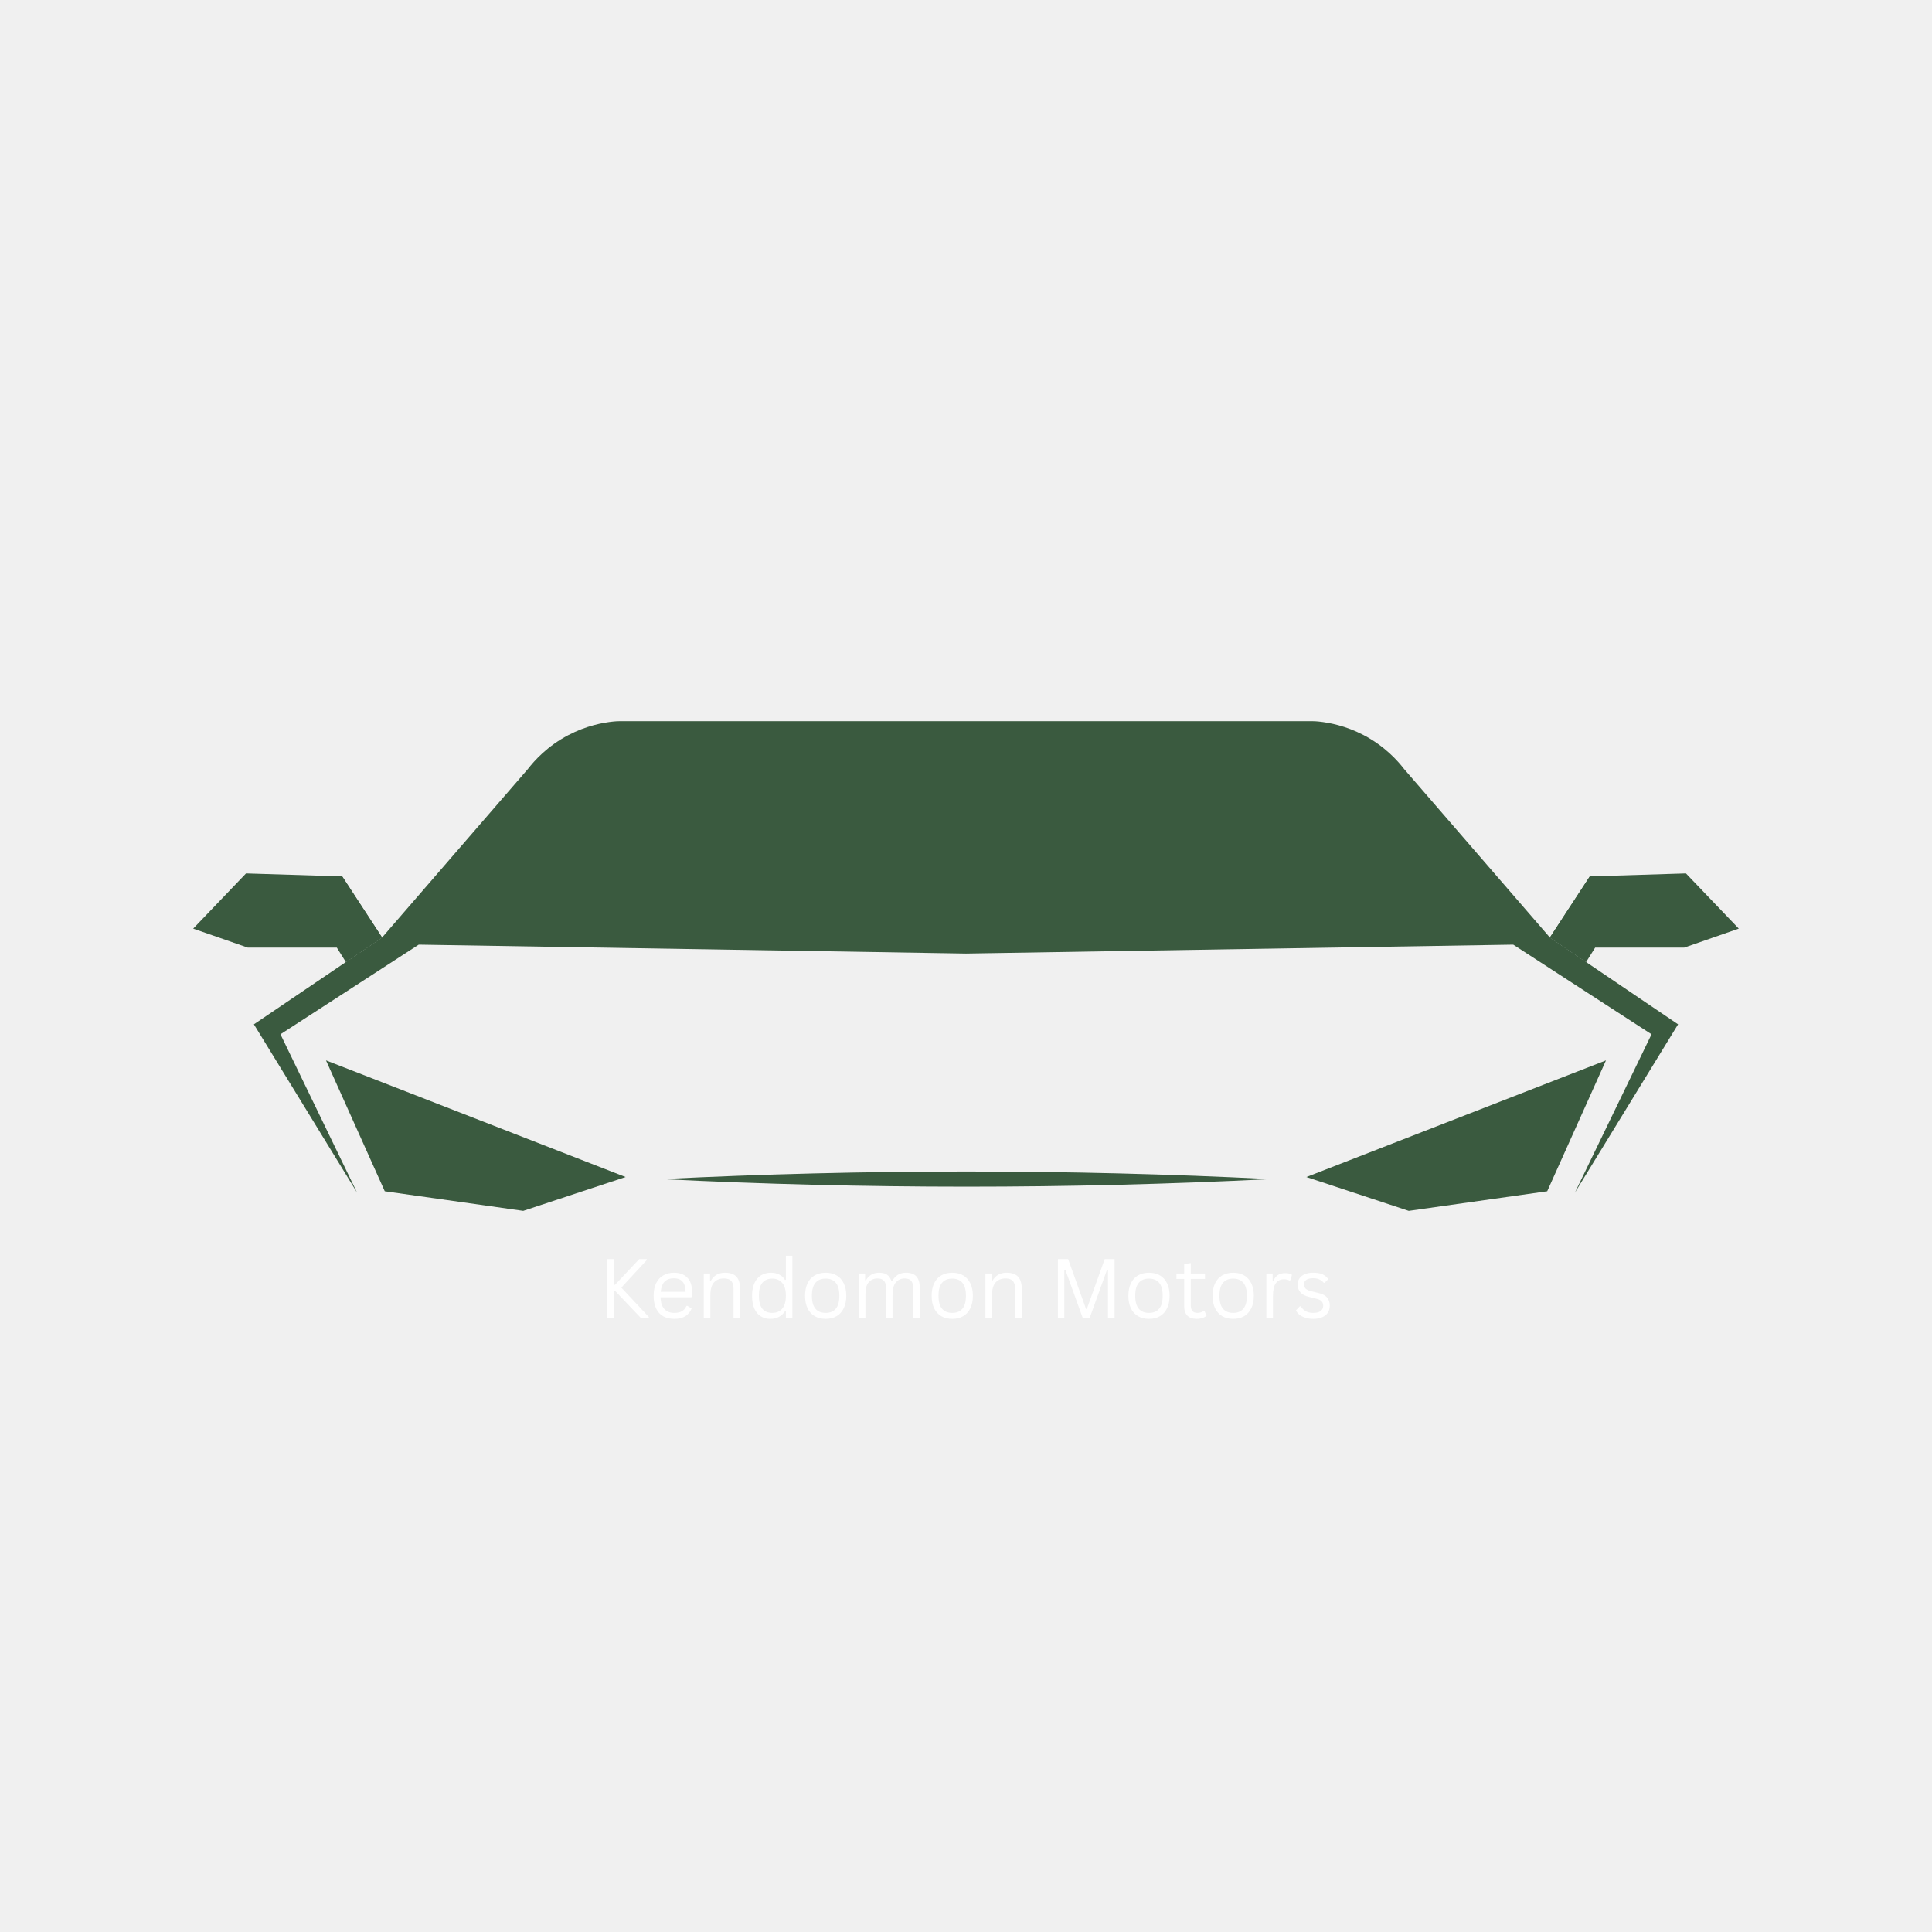
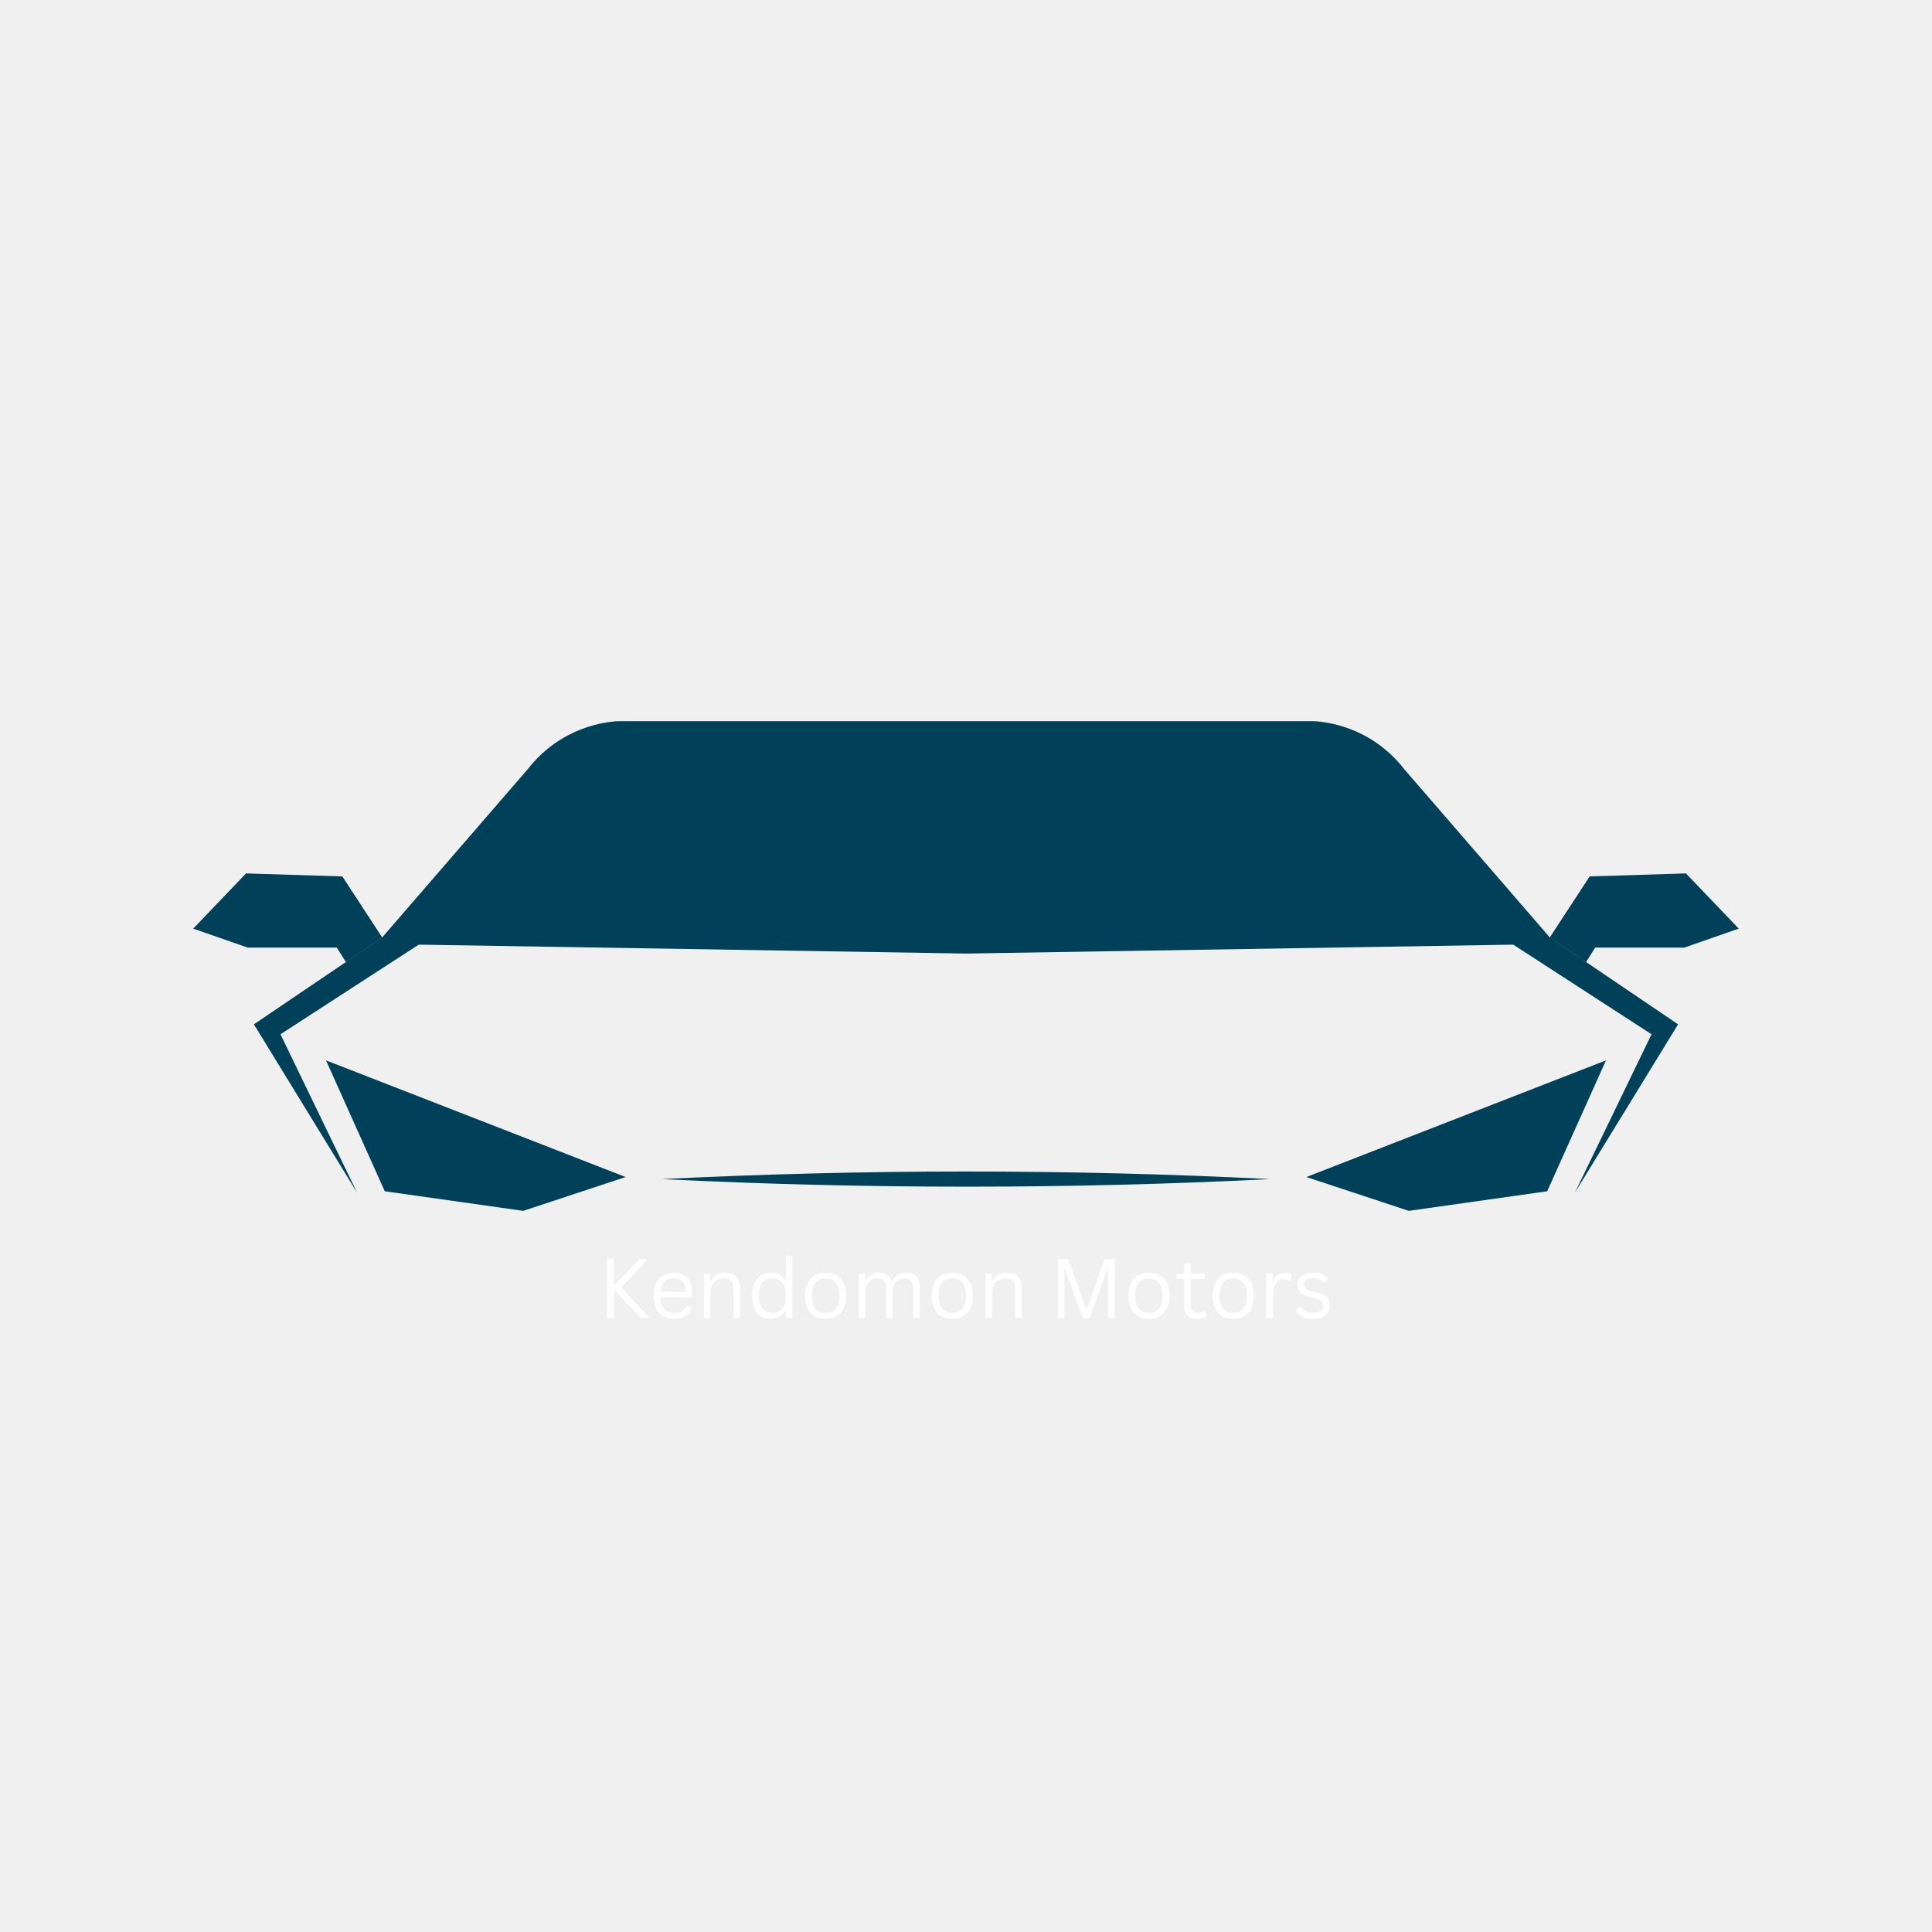
<svg xmlns="http://www.w3.org/2000/svg" version="1.1" width="500" height="500">
  <svg width="500" zoomAndPan="magnify" viewBox="0 0 375 375" height="500" preserveAspectRatio="xMidYMid meet" version="1.0">
    <defs>
      <g />
      <clipPath id="SvgjsClipPath1009">
        <path d="M 63 205 L 122 205 L 122 235.125 L 63 235.125 Z M 63 205 " clip-rule="nonzero" />
      </clipPath>
      <clipPath id="SvgjsClipPath1008">
        <path d="M 49 139.875 L 326 139.875 L 326 232 L 49 232 Z M 49 139.875 " clip-rule="nonzero" />
      </clipPath>
      <clipPath id="SvgjsClipPath1007">
        <path d="M 37.5 169 L 75 169 L 75 187 L 37.5 187 Z M 37.5 169 " clip-rule="nonzero" />
      </clipPath>
      <clipPath id="SvgjsClipPath1006">
        <path d="M 253 205 L 312 205 L 312 235.125 L 253 235.125 Z M 253 205 " clip-rule="nonzero" />
      </clipPath>
      <clipPath id="SvgjsClipPath1005">
        <path d="M 300 169 L 337.5 169 L 337.5 187 L 300 187 Z M 300 169 " clip-rule="nonzero" />
      </clipPath>
    </defs>
    <g clip-path="url(#ffaf1c1ca0)">
-       <path fill="#3a5a3f" d="M 63.277 205.82 L 74.684 231.223 L 101.555 235.027 L 121.43 228.461 Z M 63.277 205.82 " fill-opacity="1" fill-rule="nonzero" />
+       <path fill="#00415A" d="M 63.277 205.82 L 74.684 231.223 L 101.555 235.027 L 121.43 228.461 Z M 63.277 205.82 " fill-opacity="1" fill-rule="nonzero" />
    </g>
    <g clip-path="url(#9f0b6da479)">
-       <path fill="#3a5a3f" d="M 305.684 231.496 L 320.562 200.75 L 293.719 183.355 L 187.5 185.086 L 81.277 183.355 L 54.438 200.75 L 69.312 231.496 L 49.281 198.82 L 74.164 181.973 L 102.422 149.312 C 103.707 147.648 106.23 144.828 110.309 142.688 C 113.77 140.875 116.973 140.258 119.09 140.043 C 119.492 140 119.895 139.98 120.297 139.98 L 254.699 139.98 C 255.102 139.98 255.504 140 255.91 140.043 C 258.023 140.258 261.23 140.875 264.688 142.688 C 268.766 144.828 271.289 147.645 272.574 149.312 L 300.832 181.973 L 325.715 198.82 Z M 305.684 231.496 " fill-opacity="1" fill-rule="nonzero" />
+       <path fill="#00415A" d="M 305.684 231.496 L 320.562 200.75 L 293.719 183.355 L 187.5 185.086 L 81.277 183.355 L 54.438 200.75 L 69.312 231.496 L 49.281 198.82 L 74.164 181.973 L 102.422 149.312 C 103.707 147.648 106.23 144.828 110.309 142.688 C 113.77 140.875 116.973 140.258 119.09 140.043 C 119.492 140 119.895 139.98 120.297 139.98 L 254.699 139.98 C 255.102 139.98 255.504 140 255.91 140.043 C 258.023 140.258 261.23 140.875 264.688 142.688 C 268.766 144.828 271.289 147.645 272.574 149.312 L 300.832 181.973 L 325.715 198.82 Z M 305.684 231.496 " fill-opacity="1" fill-rule="nonzero" />
    </g>
    <g clip-path="url(#fc5da5cbaa)">
-       <path fill="#3a5a3f" d="M 74.164 181.973 L 66.418 170.109 L 47.754 169.531 L 37.5 180.246 L 48.098 183.934 L 65.379 183.934 L 67.133 186.734 Z M 74.164 181.973 " fill-opacity="1" fill-rule="nonzero" />
+       <path fill="#00415A" d="M 74.164 181.973 L 66.418 170.109 L 47.754 169.531 L 37.5 180.246 L 48.098 183.934 L 65.379 183.934 L 67.133 186.734 Z M 74.164 181.973 " fill-opacity="1" fill-rule="nonzero" />
    </g>
-     <path fill="#3a5a3f" d="M 67.133 186.734 L 74.164 181.973 L 66.418 170.109 " fill-opacity="1" fill-rule="nonzero" />
+     <path fill="#00415A" d="M 67.133 186.734 L 74.164 181.973 L 66.418 170.109 " fill-opacity="1" fill-rule="nonzero" />
    <g clip-path="url(#cf570093c4)">
-       <path fill="#3a5a3f" d="M 311.719 205.82 L 300.312 231.223 L 273.441 235.027 L 253.57 228.461 Z M 311.719 205.82 " fill-opacity="1" fill-rule="nonzero" />
+       <path fill="#00415A" d="M 311.719 205.82 L 300.312 231.223 L 273.441 235.027 L 253.57 228.461 Z M 311.719 205.82 " fill-opacity="1" fill-rule="nonzero" />
    </g>
    <g clip-path="url(#f5552902f6)">
-       <path fill="#3a5a3f" d="M 300.832 181.973 L 308.582 170.109 L 327.242 169.531 L 337.496 180.246 L 326.898 183.934 L 309.617 183.934 L 307.863 186.734 Z M 300.832 181.973 " fill-opacity="1" fill-rule="nonzero" />
+       <path fill="#00415A" d="M 300.832 181.973 L 308.582 170.109 L 327.242 169.531 L 337.496 180.246 L 326.898 183.934 L 309.617 183.934 L 307.863 186.734 Z M 300.832 181.973 " fill-opacity="1" fill-rule="nonzero" />
    </g>
-     <path fill="#3a5a3f" d="M 307.863 186.734 L 300.832 181.973 L 308.582 170.109 " fill-opacity="1" fill-rule="nonzero" />
-     <path fill="#3a5a3f" d="M 128.457 228.863 C 167.625 226.906 207.371 226.891 246.539 228.863 C 207.371 230.832 167.625 230.816 128.457 228.863 Z M 128.457 228.863 " fill-opacity="1" fill-rule="nonzero" />
+     <path fill="#00415A" d="M 307.863 186.734 L 300.832 181.973 L 308.582 170.109 " fill-opacity="1" fill-rule="nonzero" />
+     <path fill="#00415A" d="M 128.457 228.863 C 167.625 226.906 207.371 226.891 246.539 228.863 C 207.371 230.832 167.625 230.816 128.457 228.863 Z M 128.457 228.863 " fill-opacity="1" fill-rule="nonzero" />
    <g fill="#ffffff" fill-opacity="1">
      <g transform="translate(116.0684, 255.8165)">
        <g>
          <path d="M 1.734 0 L 1.734 -11.422 L 3.078 -11.422 L 3.078 -6.438 L 3.312 -6.438 L 8 -11.422 L 9.469 -11.422 L 9.469 -11.234 L 4.531 -5.891 L 9.859 -0.203 L 9.859 0 L 8.328 0 L 3.312 -5.266 L 3.078 -5.266 L 3.078 0 Z M 1.734 0 " />
        </g>
      </g>
    </g>
    <g fill="#ffffff" fill-opacity="1">
      <g transform="translate(125.9175, 255.8165)">
        <g>
          <path d="M 8.219 -4.016 L 2.297 -4.016 C 2.328 -2.973 2.578 -2.207 3.047 -1.719 C 3.516 -1.227 4.156 -0.984 4.969 -0.984 C 5.582 -0.984 6.078 -1.094 6.453 -1.312 C 6.828 -1.531 7.117 -1.875 7.328 -2.344 L 7.5 -2.344 L 8.328 -1.844 C 8.078 -1.219 7.676 -0.723 7.125 -0.359 C 6.57 -0.004 5.852 0.172 4.969 0.172 C 4.133 0.172 3.414 0.004 2.812 -0.328 C 2.219 -0.66 1.758 -1.16 1.438 -1.828 C 1.113 -2.492 0.953 -3.32 0.953 -4.312 C 0.953 -5.289 1.117 -6.113 1.453 -6.781 C 1.797 -7.457 2.266 -7.957 2.859 -8.281 C 3.453 -8.613 4.129 -8.781 4.891 -8.781 C 5.992 -8.781 6.852 -8.469 7.469 -7.844 C 8.094 -7.227 8.406 -6.305 8.406 -5.078 C 8.406 -4.598 8.395 -4.273 8.375 -4.109 Z M 7.156 -5.078 C 7.133 -5.992 6.93 -6.66 6.547 -7.078 C 6.16 -7.492 5.609 -7.703 4.891 -7.703 C 4.129 -7.703 3.535 -7.492 3.109 -7.078 C 2.68 -6.66 2.422 -5.992 2.328 -5.078 Z M 7.156 -5.078 " />
        </g>
      </g>
    </g>
    <g fill="#ffffff" fill-opacity="1">
      <g transform="translate(135.1028, 255.8165)">
        <g>
          <path d="M 1.5 0 L 1.5 -8.625 L 2.719 -8.625 L 2.719 -7.266 L 2.875 -7.234 C 3.164 -7.734 3.531 -8.113 3.969 -8.375 C 4.414 -8.645 4.961 -8.781 5.609 -8.781 C 6.641 -8.781 7.391 -8.516 7.859 -7.984 C 8.328 -7.461 8.562 -6.648 8.562 -5.547 L 8.562 0 L 7.281 0 L 7.281 -5.516 C 7.281 -6.035 7.211 -6.453 7.078 -6.766 C 6.953 -7.086 6.75 -7.316 6.469 -7.453 C 6.188 -7.598 5.82 -7.672 5.375 -7.672 C 4.594 -7.672 3.961 -7.414 3.484 -6.906 C 3.016 -6.395 2.781 -5.566 2.781 -4.422 L 2.781 0 Z M 1.5 0 " />
        </g>
      </g>
    </g>
    <g fill="#ffffff" fill-opacity="1">
      <g transform="translate(145.0222, 255.8165)">
        <g>
          <path d="M 4.469 0.172 C 3.781 0.172 3.172 0.004 2.641 -0.328 C 2.109 -0.66 1.691 -1.16 1.391 -1.828 C 1.098 -2.492 0.953 -3.32 0.953 -4.312 C 0.953 -5.289 1.109 -6.113 1.422 -6.781 C 1.734 -7.457 2.16 -7.957 2.703 -8.281 C 3.254 -8.613 3.895 -8.781 4.625 -8.781 C 5.195 -8.781 5.711 -8.672 6.172 -8.453 C 6.629 -8.242 7.02 -7.891 7.344 -7.391 L 7.516 -7.422 L 7.516 -12.078 L 8.781 -12.078 L 8.781 0 L 7.516 0 L 7.516 -1.266 L 7.344 -1.297 C 7.062 -0.867 6.68 -0.516 6.203 -0.234 C 5.723 0.035 5.145 0.172 4.469 0.172 Z M 4.875 -0.984 C 5.676 -0.984 6.316 -1.254 6.797 -1.797 C 7.273 -2.348 7.516 -3.188 7.516 -4.312 C 7.516 -5.438 7.273 -6.27 6.797 -6.812 C 6.316 -7.363 5.676 -7.641 4.875 -7.641 C 4.039 -7.641 3.398 -7.367 2.953 -6.828 C 2.504 -6.297 2.281 -5.457 2.281 -4.312 C 2.281 -2.094 3.145 -0.984 4.875 -0.984 Z M 4.875 -0.984 " />
        </g>
      </g>
    </g>
    <g fill="#ffffff" fill-opacity="1">
      <g transform="translate(155.3088, 255.8165)">
        <g>
          <path d="M 4.953 0.172 C 4.141 0.172 3.43 0 2.828 -0.344 C 2.223 -0.695 1.758 -1.207 1.438 -1.875 C 1.113 -2.539 0.953 -3.352 0.953 -4.312 C 0.953 -5.258 1.113 -6.066 1.438 -6.734 C 1.758 -7.41 2.223 -7.922 2.828 -8.266 C 3.43 -8.609 4.141 -8.781 4.953 -8.781 C 5.766 -8.781 6.469 -8.609 7.062 -8.266 C 7.664 -7.922 8.129 -7.41 8.453 -6.734 C 8.785 -6.066 8.953 -5.258 8.953 -4.312 C 8.953 -3.352 8.785 -2.539 8.453 -1.875 C 8.129 -1.207 7.664 -0.695 7.062 -0.344 C 6.469 0 5.766 0.172 4.953 0.172 Z M 4.953 -0.984 C 5.805 -0.984 6.461 -1.254 6.922 -1.797 C 7.379 -2.336 7.609 -3.176 7.609 -4.312 C 7.609 -5.445 7.379 -6.285 6.922 -6.828 C 6.461 -7.367 5.805 -7.641 4.953 -7.641 C 4.086 -7.641 3.426 -7.367 2.969 -6.828 C 2.508 -6.285 2.281 -5.445 2.281 -4.312 C 2.281 -3.176 2.508 -2.336 2.969 -1.797 C 3.426 -1.254 4.086 -0.984 4.953 -0.984 Z M 4.953 -0.984 " />
        </g>
      </g>
    </g>
    <g fill="#ffffff" fill-opacity="1">
      <g transform="translate(165.197, 255.8165)">
        <g>
          <path d="M 1.5 0 L 1.5 -8.625 L 2.719 -8.625 L 2.719 -7.344 L 2.875 -7.312 C 3.164 -7.801 3.52 -8.164 3.938 -8.406 C 4.352 -8.656 4.848 -8.781 5.422 -8.781 C 6.086 -8.781 6.602 -8.656 6.969 -8.406 C 7.332 -8.156 7.617 -7.75 7.828 -7.188 L 7.984 -7.188 C 8.285 -7.707 8.648 -8.102 9.078 -8.375 C 9.516 -8.645 10.051 -8.781 10.688 -8.781 C 11.57 -8.781 12.234 -8.539 12.672 -8.062 C 13.109 -7.582 13.328 -6.852 13.328 -5.875 L 13.328 0 L 12.047 0 L 12.047 -5.844 C 12.047 -6.469 11.914 -6.926 11.656 -7.219 C 11.395 -7.52 10.973 -7.672 10.391 -7.672 C 9.703 -7.672 9.141 -7.422 8.703 -6.922 C 8.266 -6.422 8.047 -5.598 8.047 -4.453 L 8.047 0 L 6.781 0 L 6.781 -5.844 C 6.781 -6.469 6.645 -6.926 6.375 -7.219 C 6.113 -7.52 5.691 -7.672 5.109 -7.672 C 4.422 -7.672 3.859 -7.426 3.422 -6.938 C 2.992 -6.457 2.781 -5.676 2.781 -4.594 L 2.781 0 Z M 1.5 0 " />
        </g>
      </g>
    </g>
    <g fill="#ffffff" fill-opacity="1">
      <g transform="translate(179.8809, 255.8165)">
        <g>
          <path d="M 4.953 0.172 C 4.141 0.172 3.43 0 2.828 -0.344 C 2.223 -0.695 1.758 -1.207 1.438 -1.875 C 1.113 -2.539 0.953 -3.352 0.953 -4.312 C 0.953 -5.258 1.113 -6.066 1.438 -6.734 C 1.758 -7.41 2.223 -7.922 2.828 -8.266 C 3.43 -8.609 4.141 -8.781 4.953 -8.781 C 5.766 -8.781 6.469 -8.609 7.062 -8.266 C 7.664 -7.922 8.129 -7.41 8.453 -6.734 C 8.785 -6.066 8.953 -5.258 8.953 -4.312 C 8.953 -3.352 8.785 -2.539 8.453 -1.875 C 8.129 -1.207 7.664 -0.695 7.062 -0.344 C 6.469 0 5.766 0.172 4.953 0.172 Z M 4.953 -0.984 C 5.805 -0.984 6.461 -1.254 6.922 -1.797 C 7.379 -2.336 7.609 -3.176 7.609 -4.312 C 7.609 -5.445 7.379 -6.285 6.922 -6.828 C 6.461 -7.367 5.805 -7.641 4.953 -7.641 C 4.086 -7.641 3.426 -7.367 2.969 -6.828 C 2.508 -6.285 2.281 -5.445 2.281 -4.312 C 2.281 -3.176 2.508 -2.336 2.969 -1.797 C 3.426 -1.254 4.086 -0.984 4.953 -0.984 Z M 4.953 -0.984 " />
        </g>
      </g>
    </g>
    <g fill="#ffffff" fill-opacity="1">
      <g transform="translate(189.7691, 255.8165)">
        <g>
          <path d="M 1.5 0 L 1.5 -8.625 L 2.719 -8.625 L 2.719 -7.266 L 2.875 -7.234 C 3.164 -7.734 3.531 -8.113 3.969 -8.375 C 4.414 -8.645 4.961 -8.781 5.609 -8.781 C 6.641 -8.781 7.391 -8.516 7.859 -7.984 C 8.328 -7.461 8.562 -6.648 8.562 -5.547 L 8.562 0 L 7.281 0 L 7.281 -5.516 C 7.281 -6.035 7.211 -6.453 7.078 -6.766 C 6.953 -7.086 6.75 -7.316 6.469 -7.453 C 6.188 -7.598 5.82 -7.672 5.375 -7.672 C 4.594 -7.672 3.961 -7.414 3.484 -6.906 C 3.016 -6.395 2.781 -5.566 2.781 -4.422 L 2.781 0 Z M 1.5 0 " />
        </g>
      </g>
    </g>
    <g fill="#ffffff" fill-opacity="1">
      <g transform="translate(199.6885, 255.8165)">
        <g />
      </g>
    </g>
    <g fill="#ffffff" fill-opacity="1">
      <g transform="translate(203.6095, 255.8165)">
        <g>
          <path d="M 2.969 0 L 1.734 0 L 1.734 -11.422 L 3.719 -11.422 L 7.188 -1.75 L 7.344 -1.75 L 10.812 -11.422 L 12.734 -11.422 L 12.734 0 L 11.453 0 L 11.453 -9.328 L 11.266 -9.359 L 7.891 0 L 6.547 0 L 3.172 -9.359 L 2.969 -9.328 Z M 2.969 0 " />
        </g>
      </g>
    </g>
    <g fill="#ffffff" fill-opacity="1">
      <g transform="translate(218.0669, 255.8165)">
        <g>
          <path d="M 4.953 0.172 C 4.141 0.172 3.43 0 2.828 -0.344 C 2.223 -0.695 1.758 -1.207 1.438 -1.875 C 1.113 -2.539 0.953 -3.352 0.953 -4.312 C 0.953 -5.258 1.113 -6.066 1.438 -6.734 C 1.758 -7.41 2.223 -7.922 2.828 -8.266 C 3.43 -8.609 4.141 -8.781 4.953 -8.781 C 5.766 -8.781 6.469 -8.609 7.062 -8.266 C 7.664 -7.922 8.129 -7.41 8.453 -6.734 C 8.785 -6.066 8.953 -5.258 8.953 -4.312 C 8.953 -3.352 8.785 -2.539 8.453 -1.875 C 8.129 -1.207 7.664 -0.695 7.062 -0.344 C 6.469 0 5.766 0.172 4.953 0.172 Z M 4.953 -0.984 C 5.805 -0.984 6.461 -1.254 6.922 -1.797 C 7.379 -2.336 7.609 -3.176 7.609 -4.312 C 7.609 -5.445 7.379 -6.285 6.922 -6.828 C 6.461 -7.367 5.805 -7.641 4.953 -7.641 C 4.086 -7.641 3.426 -7.367 2.969 -6.828 C 2.508 -6.285 2.281 -5.445 2.281 -4.312 C 2.281 -3.176 2.508 -2.336 2.969 -1.797 C 3.426 -1.254 4.086 -0.984 4.953 -0.984 Z M 4.953 -0.984 " />
        </g>
      </g>
    </g>
    <g fill="#ffffff" fill-opacity="1">
      <g transform="translate(227.9551, 255.8165)">
        <g>
          <path d="M 5.828 -1.375 L 6.234 -0.453 C 6.035 -0.254 5.77 -0.102 5.438 0 C 5.102 0.113 4.742 0.172 4.359 0.172 C 2.711 0.172 1.891 -0.664 1.891 -2.344 L 1.891 -7.578 L 0.391 -7.578 L 0.391 -8.625 L 1.891 -8.625 L 1.891 -10.453 L 3.172 -10.656 L 3.172 -8.625 L 5.938 -8.625 L 5.938 -7.578 L 3.172 -7.578 L 3.172 -2.469 C 3.172 -1.477 3.598 -0.984 4.453 -0.984 C 4.922 -0.984 5.328 -1.113 5.672 -1.375 Z M 5.828 -1.375 " />
        </g>
      </g>
    </g>
    <g fill="#ffffff" fill-opacity="1">
      <g transform="translate(234.4144, 255.8165)">
        <g>
          <path d="M 4.953 0.172 C 4.141 0.172 3.43 0 2.828 -0.344 C 2.223 -0.695 1.758 -1.207 1.438 -1.875 C 1.113 -2.539 0.953 -3.352 0.953 -4.312 C 0.953 -5.258 1.113 -6.066 1.438 -6.734 C 1.758 -7.41 2.223 -7.922 2.828 -8.266 C 3.43 -8.609 4.141 -8.781 4.953 -8.781 C 5.766 -8.781 6.469 -8.609 7.062 -8.266 C 7.664 -7.922 8.129 -7.41 8.453 -6.734 C 8.785 -6.066 8.953 -5.258 8.953 -4.312 C 8.953 -3.352 8.785 -2.539 8.453 -1.875 C 8.129 -1.207 7.664 -0.695 7.062 -0.344 C 6.469 0 5.766 0.172 4.953 0.172 Z M 4.953 -0.984 C 5.805 -0.984 6.461 -1.254 6.922 -1.797 C 7.379 -2.336 7.609 -3.176 7.609 -4.312 C 7.609 -5.445 7.379 -6.285 6.922 -6.828 C 6.461 -7.367 5.805 -7.641 4.953 -7.641 C 4.086 -7.641 3.426 -7.367 2.969 -6.828 C 2.508 -6.285 2.281 -5.445 2.281 -4.312 C 2.281 -3.176 2.508 -2.336 2.969 -1.797 C 3.426 -1.254 4.086 -0.984 4.953 -0.984 Z M 4.953 -0.984 " />
        </g>
      </g>
    </g>
    <g fill="#ffffff" fill-opacity="1">
      <g transform="translate(244.3026, 255.8165)">
        <g>
          <path d="M 1.5 0 L 1.5 -8.625 L 2.719 -8.625 L 2.719 -7.266 L 2.875 -7.234 C 3.281 -8.211 4.035 -8.703 5.141 -8.703 C 5.734 -8.703 6.176 -8.594 6.469 -8.375 L 6.141 -7.297 L 5.984 -7.266 C 5.66 -7.43 5.305 -7.516 4.922 -7.516 C 4.234 -7.516 3.703 -7.254 3.328 -6.734 C 2.961 -6.223 2.781 -5.391 2.781 -4.234 L 2.781 0 Z M 1.5 0 " />
        </g>
      </g>
    </g>
    <g fill="#ffffff" fill-opacity="1">
      <g transform="translate(250.9573, 255.8165)">
        <g>
          <path d="M 3.938 0.172 C 3.395 0.172 2.891 0.098 2.422 -0.047 C 1.961 -0.191 1.57 -0.391 1.25 -0.641 C 0.938 -0.891 0.719 -1.172 0.594 -1.484 L 1.344 -2.266 L 1.5 -2.266 C 1.781 -1.836 2.117 -1.516 2.516 -1.297 C 2.91 -1.086 3.383 -0.984 3.938 -0.984 C 4.57 -0.984 5.051 -1.102 5.375 -1.344 C 5.707 -1.594 5.875 -1.941 5.875 -2.391 C 5.875 -2.723 5.773 -3 5.578 -3.219 C 5.379 -3.445 5.055 -3.613 4.609 -3.719 L 3.156 -4.078 C 2.375 -4.266 1.805 -4.562 1.453 -4.969 C 1.098 -5.375 0.922 -5.879 0.922 -6.484 C 0.922 -6.953 1.039 -7.359 1.281 -7.703 C 1.52 -8.047 1.863 -8.312 2.312 -8.5 C 2.758 -8.688 3.297 -8.781 3.922 -8.781 C 4.711 -8.781 5.332 -8.672 5.781 -8.453 C 6.238 -8.234 6.598 -7.926 6.859 -7.531 L 6.141 -6.828 L 5.984 -6.828 C 5.703 -7.141 5.398 -7.363 5.078 -7.5 C 4.754 -7.645 4.367 -7.719 3.922 -7.719 C 3.348 -7.719 2.91 -7.613 2.609 -7.406 C 2.305 -7.207 2.156 -6.914 2.156 -6.531 C 2.156 -6.188 2.258 -5.906 2.469 -5.688 C 2.688 -5.477 3.062 -5.305 3.594 -5.172 L 5.031 -4.828 C 5.781 -4.648 6.32 -4.352 6.656 -3.938 C 6.988 -3.531 7.156 -3.02 7.156 -2.406 C 7.156 -1.895 7.035 -1.445 6.797 -1.062 C 6.555 -0.676 6.191 -0.375 5.703 -0.156 C 5.223 0.062 4.633 0.172 3.938 0.172 Z M 3.938 0.172 " />
        </g>
      </g>
    </g>
  </svg>
  <style>@media (prefers-color-scheme: light) { :root { filter: none; } }
@media (prefers-color-scheme: dark) { :root { filter: none; } }
</style>
</svg>
